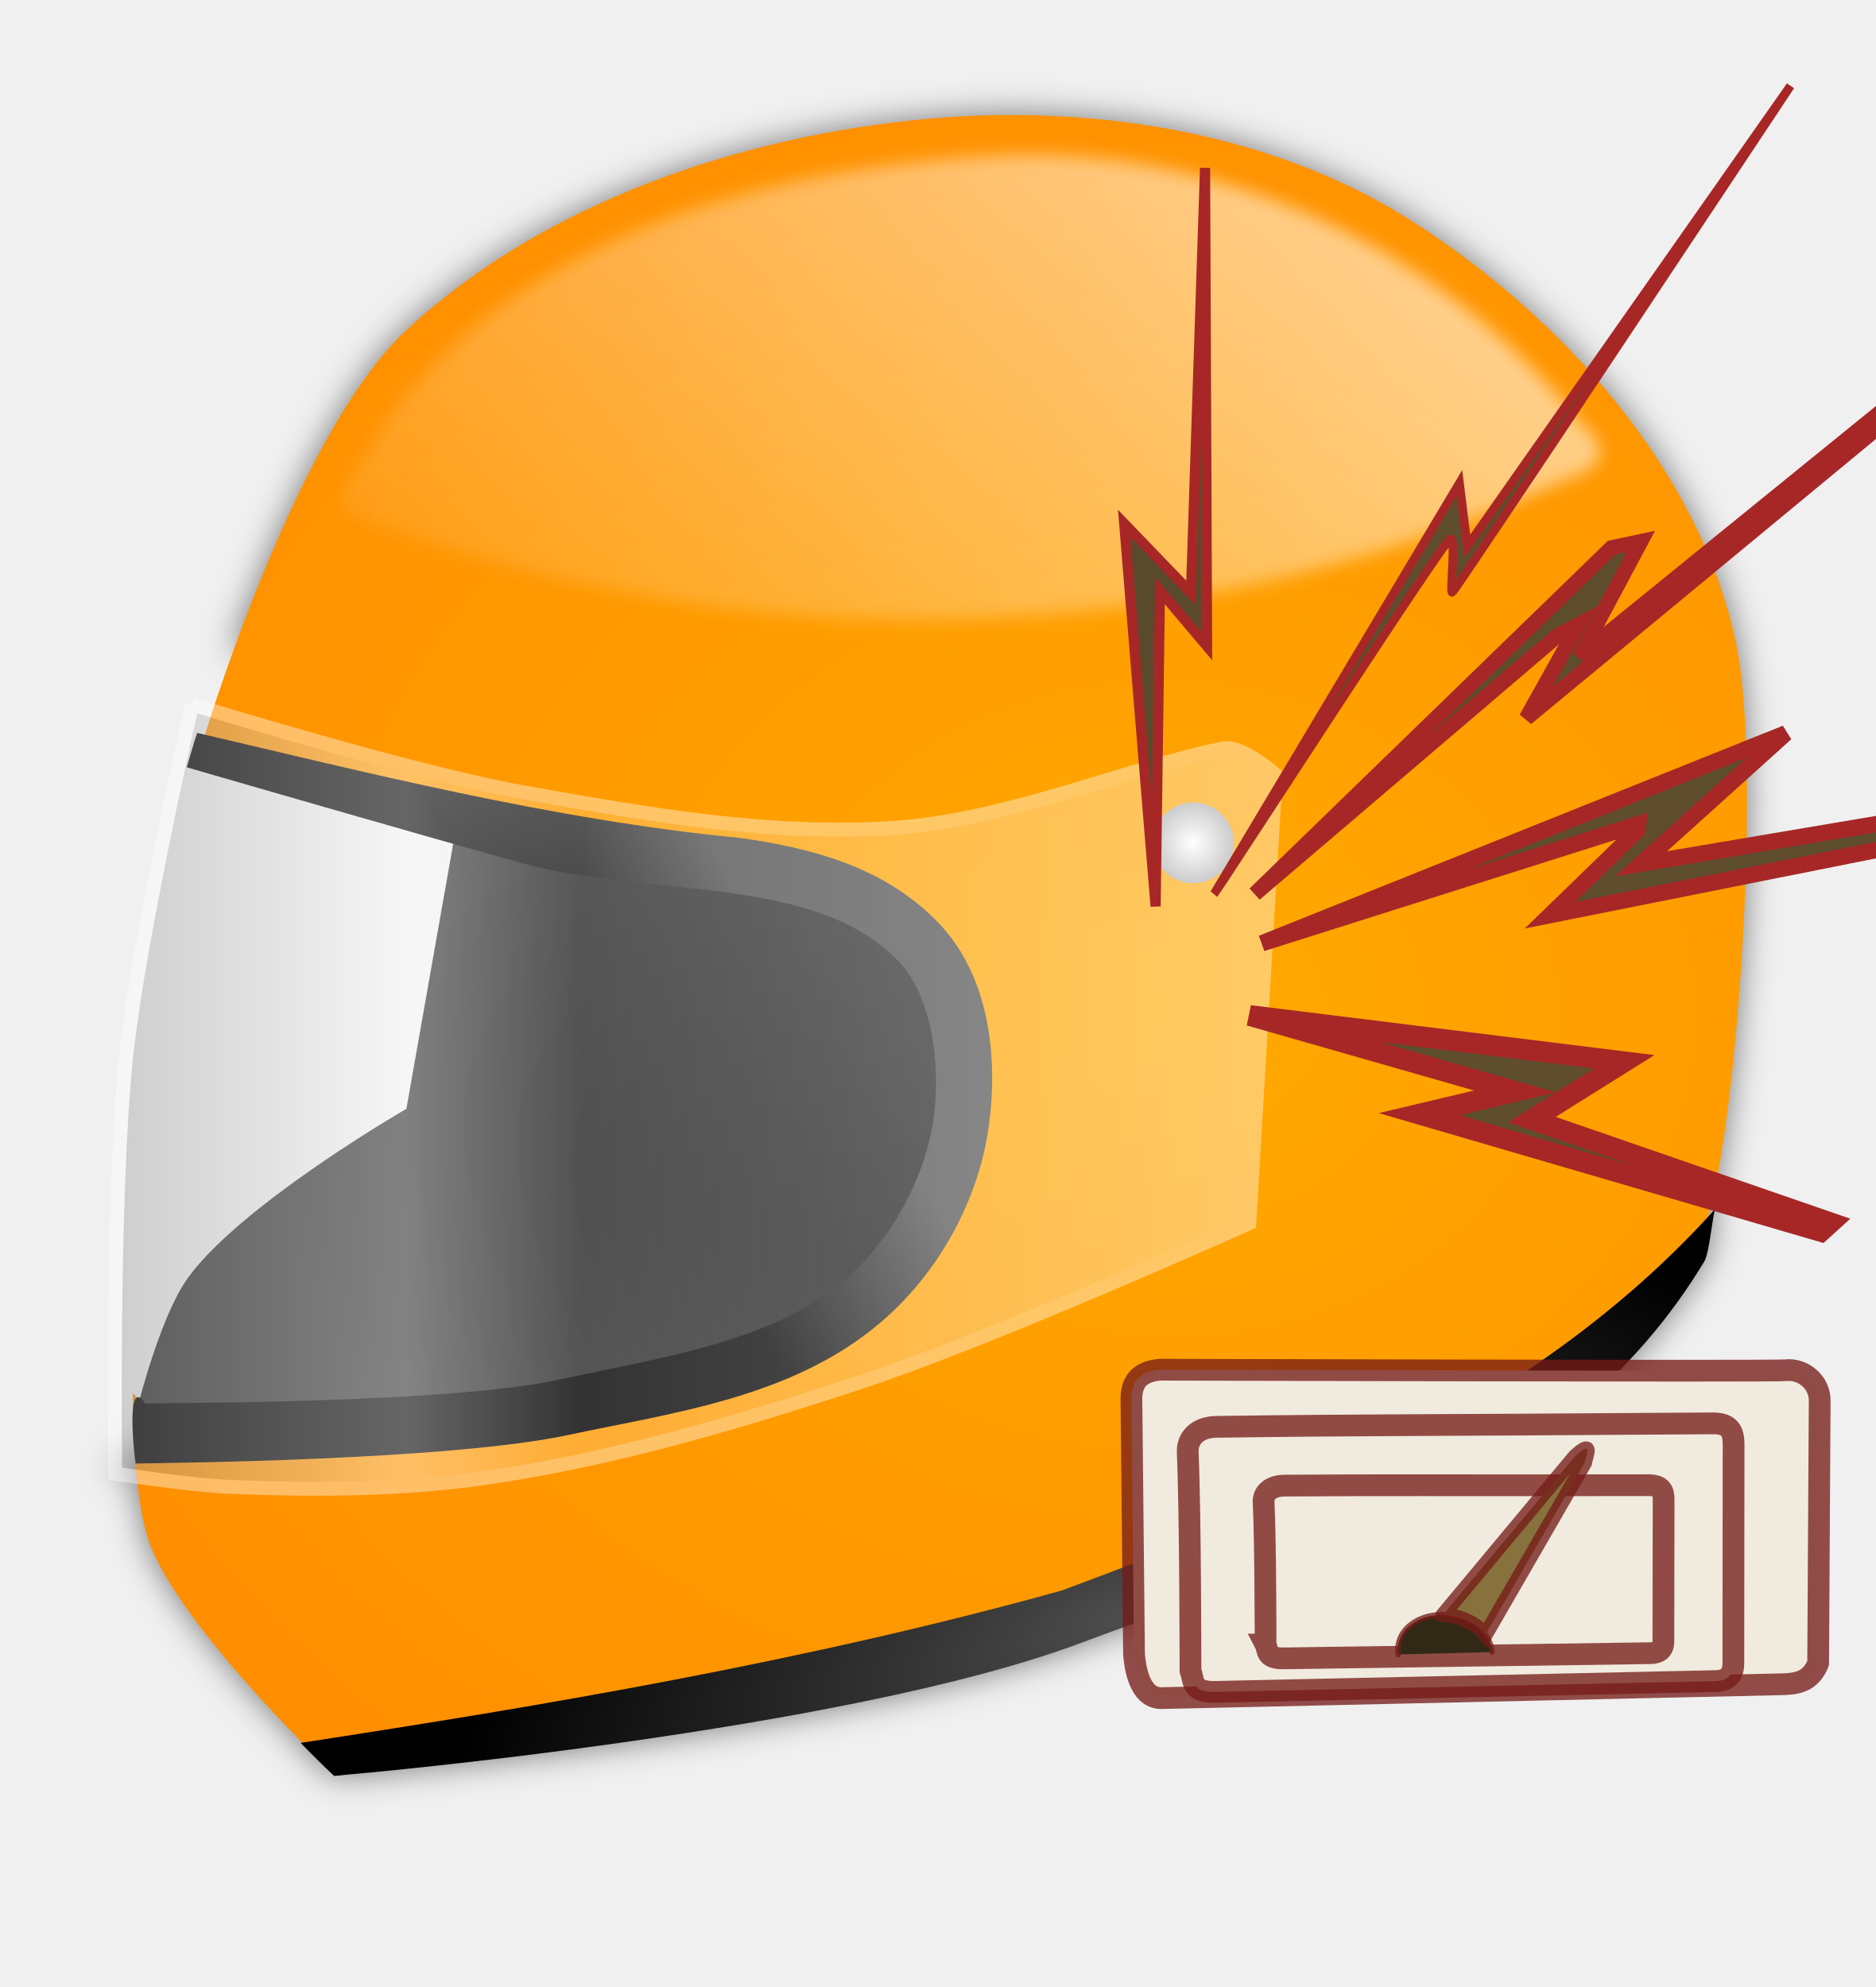
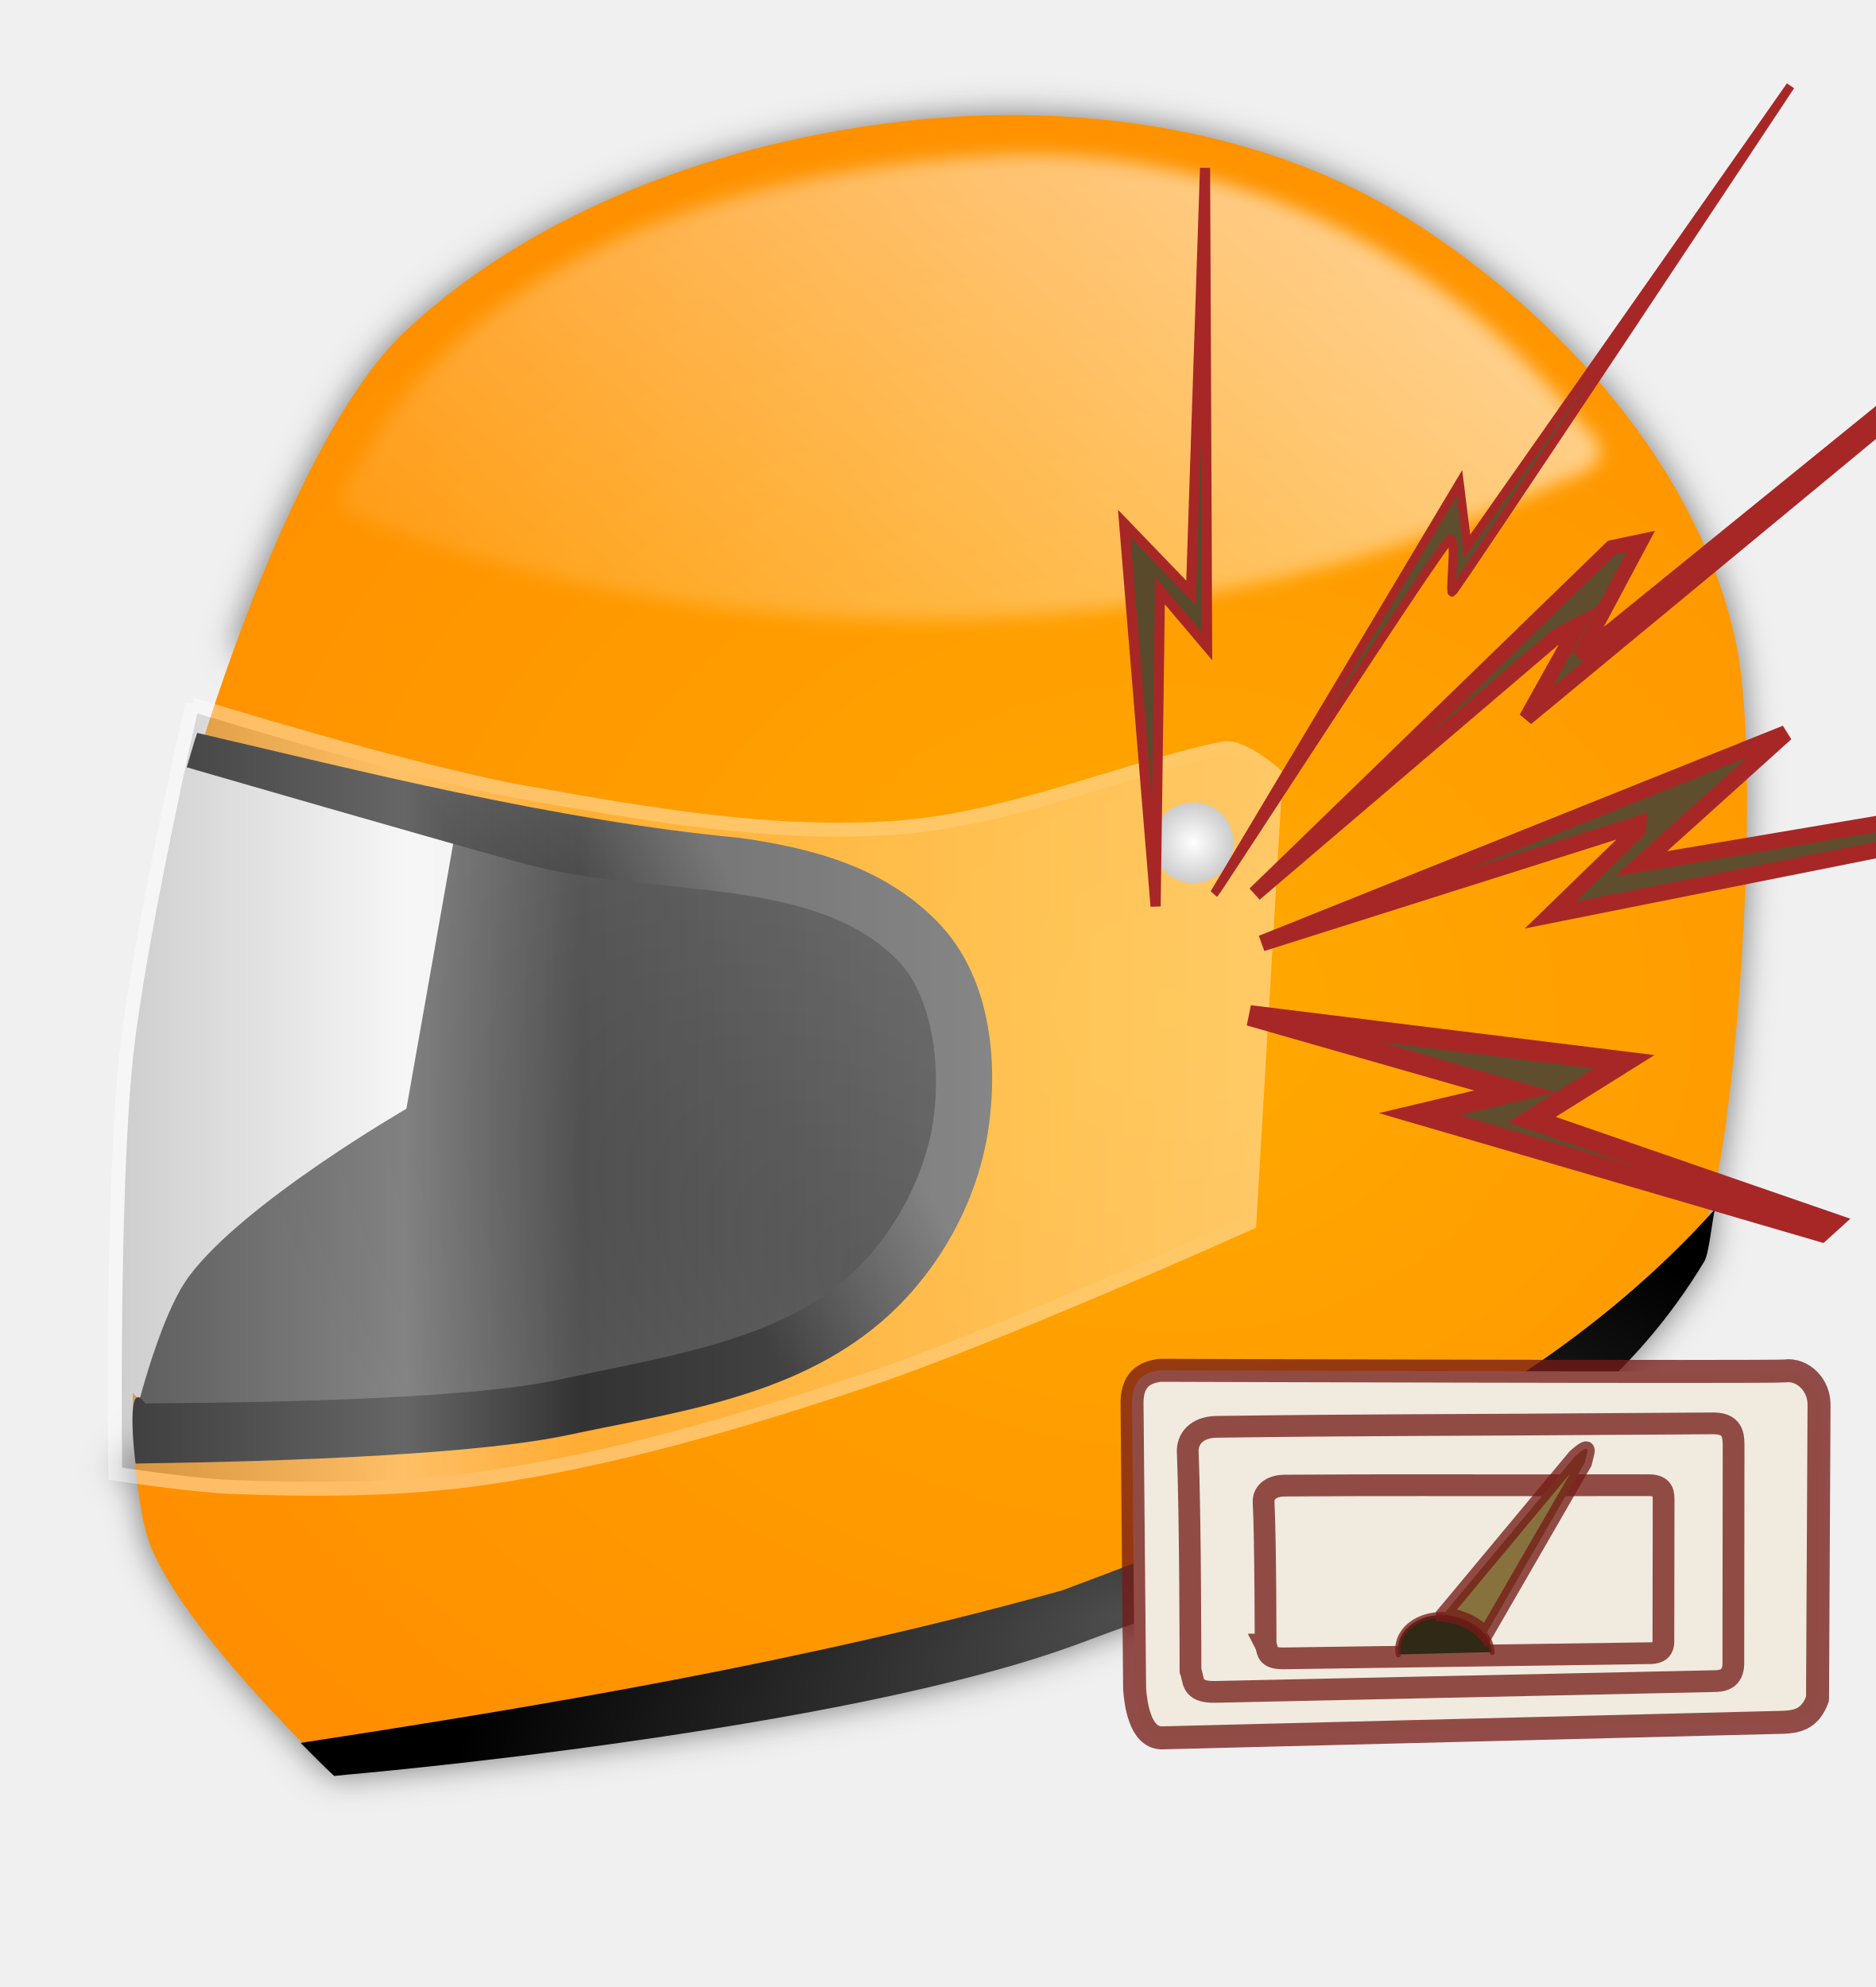
<svg xmlns="http://www.w3.org/2000/svg" xmlns:ns1="http://www.openswatchbook.org/uri/2009/osb" id="svg9666" viewBox="0 0 124.27 131.65" version="1.1">
  <defs id="defs9668">
    <linearGradient id="linearGradient2511" ns1:paint="solid">
      <stop style="stop-color:#000000;stop-opacity:1;" offset="0" id="stop2509" />
    </linearGradient>
    <filter id="filter7229" color-interpolation-filters="sRGB">
      <feGaussianBlur id="feGaussianBlur7231" stdDeviation="1.625" />
    </filter>
    <radialGradient id="radialGradient9444" gradientUnits="userSpaceOnUse" cy="-599.07" cx="-634.48" gradientTransform="matrix(0.78572,-1.1289,1.9049,1.3258,1049.5,-967.54)" r="32.342">
      <stop id="stop3608" style="stop-color:#1a1a1a" offset="0" />
      <stop id="stop3610" style="stop-color:#333" offset="1" />
    </radialGradient>
    <radialGradient id="radialGradient9446" gradientUnits="userSpaceOnUse" cy="-629.24" cx="-617.06" gradientTransform="matrix(2.2353,0.092944,-0.078034,1.8767,765.66,164.31)" r="58.412">
      <stop id="stop3594" style="stop-color:#ffa900" offset="0" />
      <stop id="stop3596" style="stop-color:#ff8c00" offset="1" />
    </radialGradient>
    <radialGradient id="radialGradient9448" gradientUnits="userSpaceOnUse" cy="-564.91" cx="-619.17" gradientTransform="matrix(1.2938,-0.46693,0.20517,0.56849,347.84,-981.91)" r="50.751">
      <stop id="stop3631" style="stop-color:#4d4d4d" offset="0" />
      <stop id="stop3629" style="stop-color:black" offset="1" />
    </radialGradient>
    <linearGradient id="linearGradient9450" y2="-615.24" gradientUnits="userSpaceOnUse" x2="-637.34" gradientTransform="matrix(1.3755,0,0,1.3755,282.51,-218.79)" y1="-607.04" x1="-650.45">
      <stop id="stop3642" style="stop-color:black" offset="0" />
      <stop id="stop3644" style="stop-color:#4d4d4d" offset="1" />
    </linearGradient>
    <linearGradient id="linearGradient9452" y2="-615.33" gradientUnits="userSpaceOnUse" x2="-608.16" gradientTransform="matrix(1.3755,0,0,1.3755,282.51,-218.79)" y1="-615.33" x1="-691.47">
      <stop id="stop3652" style="stop-color:#999" offset="0" />
      <stop id="stop3662" style="stop-color:#d0d0d0" offset=".137" />
      <stop id="stop3660" style="stop-color:white" offset=".25" />
      <stop id="stop3658" style="stop-color:white;stop-opacity:.498" offset=".402" />
      <stop id="stop3654" style="stop-color:white" offset="1" />
    </linearGradient>
    <radialGradient id="radialGradient9454" gradientUnits="userSpaceOnUse" cy="-638.02" cx="-731.37" r="2.9">
      <stop id="stop10043" style="stop-color:white" offset="0" />
      <stop id="stop10045" style="stop-color:#ccc" offset="1" />
    </radialGradient>
    <linearGradient id="linearGradient9456" y2="-1083.1" gradientUnits="userSpaceOnUse" x2="-266.97" gradientTransform="translate(-358.34)" y1="-1229" x1="-143.06">
      <stop id="stop4449" style="stop-color:white" offset="0" />
      <stop id="stop4451" style="stop-color:white;stop-opacity:0" offset="1" />
    </linearGradient>
    <filter id="filter4463" color-interpolation-filters="sRGB">
      <feGaussianBlur id="feGaussianBlur4465" stdDeviation="0.85" />
    </filter>
  </defs>
  <g id="layer1" transform="translate(-676.08,-65.355)">
    <path d="m 521.34,-561.5 c -2.295,0.037 -4.56,0.172 -6.812,0.375 -18.459,1.663 -37.987,8.225 -51.562,20.844 -7.259,6.747 -13.513,21.801 -17.062,31.656 l 29.781,5.188 -1.27,45.43 -40.16,30 c 9.1e-4,0.07 0,0.656 0,0.656 0,0 1.352,0.201 2.125,0.312 0.264,2.587 0.685,5.227 1.438,7.031 2.742,6.571 11.449,15.702 14.906,19.188 -0.062,0.01 -0.126,0.022 -0.188,0.031 1.446,1.48 2.438,2.406 2.438,2.406 l 0.875,0.844 1.25,-0.125 c 0,0 12.351,-1.054 27.531,-3.219 15.18,-2.165 33.154,-5.367 45,-9.812 23.313,-8.748 47.782,-14.952 61.469,-37.625 0.506,-0.853 0.786,-4.41 1.062,-5.188 -0.252,0.281 -0.495,0.567 -0.75,0.844 3.007,-9.781 5.277,-44.258 2.875,-56.312 -3.478,-17.452 -17.426,-32.886 -32.5,-42.344 -11.07,-6.946 -24.786,-10.046 -38.125,-10.188 -0.77,-0.008 -1.547,-0.013 -2.312,0 z" style="opacity:0.5;fill:#000000;filter:url(#filter7229)" id="path7145" transform="matrix(0.67119,0,0,0.67119,392.23,449.85)" />
    <g transform="matrix(0.67119,0,0,0.67119,1132.418,852.96)" id="g6324">
      <path d="m -666.78,-1032.7 c 0,0 2.407,-10.509 5.522,-14.726 5.372,-7.272 21.475,-16.567 21.475,-16.567 l 5.522,-31.272 56.449,11.024 -11.044,53.995 -59.517,8.59 z" style="fill:url(#radialGradient9444)" id="path3604" />
      <path d="m -648.37,-999.74 c 0,0 49.027,-4.343 71.789,-12.885 23.448,-8.799 51.483,-17.215 64.426,-38.656 3.372,-5.586 6.292,-45.19 3.682,-58.29 -3.478,-17.452 -17.446,-32.88 -32.52,-42.337 -13.625,-8.549 -31.226,-11.261 -47.246,-9.817 -18.459,1.663 -37.965,8.243 -51.541,20.862 -11.189,10.4 -20.248,41.11 -20.248,41.11 0,0 20.023,5.801 30.065,8.59 12.859,3.572 29.345,0.869 38.656,10.431 4.256,4.372 5.108,11.747 4.295,17.794 -0.903,6.714 -4.652,13.412 -9.817,17.794 -7.942,6.737 -19.27,8.242 -29.452,10.431 -12.039,2.588 -36.815,3.068 -36.815,3.068 l -3.682,-4.295 c 0,0 -0.142,10.587 1.841,15.34 3.419,8.195 16.567,20.862 16.567,20.862 z" style="fill:url(#radialGradient9446)" id="path3590" />
      <path d="m -510.61,-1054.1 c -17.879,19.91 -42.982,29.629 -64.477,37.657 -25.366,7.051 -51.41,11.407 -75.134,15.044 1.446,1.48 2.407,2.407 2.407,2.407 l 0.903,0.86 1.246,-0.129 c 0,0 12.329,-1.059 27.509,-3.224 15.18,-2.165 33.157,-5.355 45.003,-9.8 23.313,-8.748 47.782,-14.96 61.468,-37.633 0.506,-0.853 0.798,-4.405 1.075,-5.182 z" style="color:#000000;text-indent:0;text-transform:none;fill:url(#radialGradient9448)" id="path3614" />
      <path d="m -660.43,-1101.1 c -0.089,0.294 -0.258,0.774 -0.258,0.774 l -0.774,2.622 2.665,0.774 c 0,0 20.006,5.796 30.088,8.597 6.894,1.915 14.335,2.115 21.019,3.052 6.683,0.937 12.421,2.555 16.419,6.662 3.306,3.395 4.265,10.014 3.525,15.517 -0.801,5.956 -4.242,12.163 -8.854,16.076 -7.112,6.033 -17.944,7.577 -28.283,9.8 -10.84,2.33 -38.607,2.264 -40.671,2.315 -1.942,-2.824 -1.116,4.882 -0.956,5.936 3.3,-0.062 31.041,-0.309 42.788,-2.835 10.026,-2.155 21.918,-3.605 30.69,-11.047 5.72,-4.852 9.741,-12.043 10.746,-19.514 0.886,-6.591 0.135,-14.725 -5.072,-20.073 -5.312,-5.455 -12.455,-7.3 -19.557,-8.296 -18.34,-1.74 -37.573,-6.643 -53.514,-10.359 z" style="color:#000000;text-indent:0;text-transform:none;fill:url(#linearGradient9450)" id="path3624" />
      <path d="m -660.93,-1103.9 c 0,0 21.637,6.695 32.757,8.677 12.156,2.167 24.564,4.364 36.879,3.471 10.985,-0.797 23.114,-6.009 32.106,-7.81 1.903,-0.381 5.206,2.603 5.206,2.603 l -2.603,44.254 c 0,0 -25.125,11.302 -38.18,15.619 -12.189,4.031 -24.605,7.722 -37.313,9.545 -8.308,1.192 -16.778,1.205 -25.164,0.868 -3.782,-0.152 -11.281,-1.302 -11.281,-1.302 0,0 -0.367,-27.55 1.085,-41.217 1.243,-11.706 6.508,-34.709 6.508,-34.709 z" style="opacity:0.4;fill:url(#linearGradient9452);stroke:#ffffff;stroke-width:1.375" id="path3648" />
      <circle r="2.9" cy="-638.017" cx="-731.371" transform="matrix(1.3755,0,0,1.3755,443.88,-212.65)" style="color:#000000;fill:url(#radialGradient9454)" id="path3664" />
      <path d="m -583.43,-1158 c -21.7,1.425 -45.646,8.085 -58.846,26.752 -0.965,2.62 -5.561,6.873 -3.154,8.592 38.108,14.691 82.865,13.941 120,-3.438 3.765,-1.096 4.712,-3.006 1.562,-5.562 -14.224,-17.865 -36.723,-28.002 -59.562,-26.344 z" style="color:#000000;fill:url(#linearGradient9456);filter:url(#filter4463)" id="path4438" />
    </g>
  </g>
  <g id="layer2" style="display:none">
    <path id="path2474" style="display:inline;fill:none;stroke:#000000;stroke-width:0.691;stroke-linecap:round;stroke-linejoin:round" d="m 71.015,70.997 35.164,-1.14 c 0.704,0.09 1.386,0.206 1.322,1.243 l 0.346,22.911 c -0.006,0.973 -0.338,2.178 -1.514,2.236 -3.032,0.232 -35.545,1.666 -35.908,1.676 -1.392,0.042 -1.615,-1.102 -1.617,-1.45 L 68.63,72.24 c 0.216,-0.445 0.616,-1.475 2.385,-1.243 z" />
    <path id="path3255" style="display:inline;fill:none;stroke:#000000;stroke-width:0.432;stroke-linecap:round;stroke-linejoin:round" d="m 71.573,72.35 c 0.072,0.365 0.295,25.579 0.295,25.579" />
    <path id="path3259" style="display:inline;fill:none;stroke:#000000;stroke-width:0.432;stroke-linecap:round;stroke-linejoin:round" d="m 72.898,72.35 c 0.072,0.362 0.292,25.424 0.292,25.424" />
    <path id="path3261" style="display:inline;fill:none;stroke:#000000;stroke-width:0.432;stroke-linecap:round;stroke-linejoin:round" d="m 70.029,72.401 c 0.072,0.365 0.295,25.528 0.295,25.528" />
    <path id="path3263" style="display:inline;fill:none;stroke:#000000;stroke-width:0.432;stroke-linecap:round;stroke-linejoin:round" d="m 77.09,72.193 c 0.074,0.364 0.295,25.478 0.295,25.478" />
    <path id="path3265" style="display:inline;fill:none;stroke:#000000;stroke-width:0.432;stroke-linecap:round;stroke-linejoin:round" d="m 78.414,72.143 c 0.074,0.36 0.295,25.166 0.295,25.166" />
    <path id="path3267" style="display:inline;fill:none;stroke:#000000;stroke-width:0.432;stroke-linecap:round;stroke-linejoin:round" d="m 79.813,72.154 c 0.072,0.364 0.295,25.465 0.295,25.465" />
    <path id="path3269" style="display:inline;fill:none;stroke:#000000;stroke-width:0.432;stroke-linecap:round;stroke-linejoin:round" d="m 81.063,72.09 c 0.074,0.358 0.295,25.114 0.295,25.114" />
    <path id="path3271" style="display:inline;fill:none;stroke:#000000;stroke-width:0.432;stroke-linecap:round;stroke-linejoin:round" d="m 85.771,71.935 c 0.072,0.357 0.292,25.011 0.292,25.011" />
    <path id="path3273" style="display:inline;fill:none;stroke:#000000;stroke-width:0.432;stroke-linecap:round;stroke-linejoin:round" d="m 87.388,71.883 c 0.074,0.358 0.295,25.011 0.295,25.011" />
    <path id="path3275" style="display:inline;fill:none;stroke:#000000;stroke-width:0.432;stroke-linecap:round;stroke-linejoin:round" d="m 88.713,71.905 c 0.074,0.357 0.295,24.937 0.295,24.937" />
    <path id="path3277" style="display:inline;fill:none;stroke:#000000;stroke-width:0.432;stroke-linecap:round;stroke-linejoin:round" d="m 89.963,71.78 c 0.074,0.357 0.295,24.959 0.295,24.959" />
    <path id="path3279" style="display:inline;fill:none;stroke:#000000;stroke-width:0.432;stroke-linecap:round;stroke-linejoin:round" d="m 94.892,71.676 c 0.074,0.36 0.295,25.115 0.295,25.115" />
    <path id="path3281" style="display:inline;fill:none;stroke:#000000;stroke-width:0.432;stroke-linecap:round;stroke-linejoin:round" d="m 95.922,71.692 c 0.074,0.354 0.295,24.787 0.295,24.787" />
    <path id="path3283" style="display:inline;fill:none;stroke:#000000;stroke-width:0.432;stroke-linecap:round;stroke-linejoin:round" d="m 97.246,71.616 c 0.074,0.355 0.295,24.915 0.295,24.915" />
    <path id="path3285" style="display:inline;fill:none;stroke:#000000;stroke-width:0.432;stroke-linecap:round;stroke-linejoin:round" d="m 98.645,71.628 c 0.072,0.354 0.292,24.769 0.292,24.769" />
    <path id="path3287" style="display:inline;fill:none;stroke:#000000;stroke-width:0.432;stroke-linecap:round;stroke-linejoin:round" d="m 103.057,71.516 c 0.074,0.355 0.295,24.86 0.295,24.86" />
    <path id="path3289" style="display:inline;fill:none;stroke:#000000;stroke-width:0.432;stroke-linecap:round;stroke-linejoin:round" d="m 104.53,71.497 c 0.072,0.351 0.295,24.568 0.295,24.568" />
    <path id="path3291" style="display:inline;fill:none;stroke:#000000;stroke-width:0.432;stroke-linecap:round;stroke-linejoin:round" d="m 105.854,71.397 c 0.072,0.351 0.292,24.513 0.292,24.513" />
    <path id="path2468" style="display:inline;fill:none;stroke:#000000;stroke-width:0.691;stroke-linecap:round;stroke-linejoin:round" d="m 72.986,73.278 4.056,-0.072" />
    <path id="path3240" style="display:inline;fill:none;stroke:#000000;stroke-width:0.691;stroke-linecap:round;stroke-linejoin:round" d="m 82.194,72.949 3.275,-0.074" />
    <path id="path3242" style="display:inline;fill:none;stroke:#000000;stroke-width:0.691;stroke-linecap:round;stroke-linejoin:round" d="m 90.567,72.766 4.058,-0.074" />
    <path id="path3244" style="display:inline;fill:none;stroke:#000000;stroke-width:0.691;stroke-linecap:round;stroke-linejoin:round" d="m 90.828,93.417 3.64,-0.074" />
    <path id="path3246" style="display:inline;fill:none;stroke:#000000;stroke-width:0.691;stroke-linecap:round;stroke-linejoin:round" d="m 73.557,94.222 3.226,-0.072" />
    <path id="path3248" style="display:inline;fill:none;stroke:#000000;stroke-width:0.691;stroke-linecap:round;stroke-linejoin:round" d="m 81.829,93.856 3.85,-0.074" />
    <path id="path3250" style="display:inline;fill:none;stroke:#000000;stroke-width:0.691;stroke-linecap:round;stroke-linejoin:round" d="m 99.671,93.086 3.226,-0.072" />
    <path id="path3252" style="display:inline;fill:none;stroke:#000000;stroke-width:0.691;stroke-linecap:round;stroke-linejoin:round" d="M 98.942,72.728 102.27,72.656" />
  </g>
  <g id="layer4" style="display:inline">
-     <path id="path3297" style="display:inline;fill:#f0ebde;stroke:#751b17;stroke-width:1.441;stroke-linecap:round;stroke-linejoin:round;stroke-opacity:0.763;stroke-miterlimit:4;stroke-dasharray:none;fill-opacity:1" d="m 76.822,90.75 c 0,0 40.777,0.121 41.474,0.037 1.134,-0.135 2.307,0.804 2.25,2.096 l -0.1,17.313 c -0.51,1.276 -1.469,1.348 -2.245,1.392 l -41.302,0.923 c -1.446,-0.034 -1.709,-2.104 -1.774,-2.903 L 74.954,92.906 c -0.084,-1.649 0.857,-2.045 1.868,-2.156 z" />
+     <path id="path3297" style="display:inline;fill:#f0ebde;fill-opacity:1;stroke:#751b17;stroke-width:1.523;stroke-linecap:round;stroke-linejoin:round;stroke-miterlimit:4;stroke-dasharray:none;stroke-opacity:0.763" d="m 76.859,90.791 c 0,0 40.704,0.135 41.399,0.041 1.132,-0.151 2.303,0.9 2.246,2.346 l -0.1,19.376 c -0.509,1.429 -1.466,1.509 -2.241,1.557 l -41.228,1.033 c -1.444,-0.038 -1.706,-2.354 -1.771,-3.249 L 74.995,93.204 c -0.084,-1.846 0.856,-2.288 1.865,-2.413 z" />
    <path id="path3369" style="display:inline;fill:#f0ebde;stroke:#751b17;stroke-width:1.441;stroke-linecap:round;stroke-linejoin:round;stroke-opacity:0.763;stroke-miterlimit:4;stroke-dasharray:none;fill-opacity:1" d="m 78.864,110.704 c 0,0 -4.52e-4,-10.258 -0.182,-14.492 -0.038,-0.858 0.571,-1.658 1.913,-1.676 10.525,-0.14 11.556,-0.078 32.96,-0.231 1.357,0.025 1.289,0.942 1.288,1.717 l -0.016,14.039 c 0.039,1.006 -0.453,1.284 -1.12,1.32 l -33.209,0.716 c -1.673,0.036 -1.378,-0.833 -1.634,-1.392 z" />
    <path id="path2455" style="display:inline;fill:#f0ebde;stroke:#751b17;stroke-width:1.441;stroke-opacity:0.763;stroke-miterlimit:4;stroke-dasharray:none;fill-opacity:1" d="m 83.839,108.96 c 0,0 0.002,-6.684 -0.13,-9.443 -0.028,-0.561 0.419,-1.081 1.402,-1.087 7.712,-0.05 8.469,-0.008 24.153,-0.027 0.994,0.021 0.943,0.618 0.943,1.124 l -0.014,9.15 c 0.026,0.655 -0.332,0.833 -0.822,0.855 l -24.335,0.344 c -1.226,0.018 -1.009,-0.547 -1.198,-0.916 z" />
    <g id="g2461" style="display:inline;fill:#302916;stroke:#751b17;stroke-width:1.419;stroke-linecap:round;stroke-linejoin:round;stroke-opacity:0.763;fill-opacity:1" transform="matrix(0.2472084,0.01136265,4.1040349e-4,0.2757502,-63.5024,-2.917369)">
      <path id="path2459" style="fill:#302916;stroke:#751b17;stroke-width:1.419;stroke-linecap:round;stroke-linejoin:round;stroke-opacity:0.763;fill-opacity:1" d="m 633.222,416.954 a 12.627,8.839 0 0 1 5.095,-8.309 12.627,8.839 0 0 1 12.864,-0.826 12.627,8.839 0 0 1 7.17,7.522" transform="translate(-2.2728,-34.85)" />
    </g>
    <path id="path3234" style="display:inline;fill:#87723d;fill-opacity:1;fill-rule:evenodd;stroke:#751b17;stroke-width:0.97;stroke-opacity:0.763;stroke-miterlimit:4;stroke-dasharray:none" d="m 95.608,106.972 8.723,-10.476 c 1.22,-1.098 0.766,-0.189 0.643,0.439 l -6.566,11.375 c -0.532,-0.683 -1.567,-1.207 -2.8,-1.337 z" />
  </g>
  <g id="layer3" style="display:inline">
    <path id="path3383" style="display:inline;fill:#5e4e2d;fill-opacity:1;fill-rule:evenodd;stroke:#a72727;stroke-width:0.573;stroke-miterlimit:4;stroke-dasharray:none;stroke-opacity:1" d="M 80.447,59.199 96.684,32.007 97.203,36.196 118.612,5.687 c 0,0 -22.214,33.493 -22.407,33.559 -0.192,0.066 0.298,-3.623 -0.128,-3.545 C 95.652,35.777 80.597,59.081 80.447,59.199 Z" />
    <path id="path3387" style="display:inline;fill:#5e4e2d;fill-opacity:1;fill-rule:evenodd;stroke:#a72727;stroke-width:1;stroke-miterlimit:4;stroke-dasharray:none;stroke-opacity:1" d="m 83.124,59.228 23.636,-22.937 1.932,-0.41 -4.059,7.609 28.917,-23.478 0.201,0.588 -32.639,26.988 3.454,-6.195 -1.404,0.739 z" />
    <path id="path3389" style="display:inline;fill:#5e4e2d;fill-opacity:1;fill-rule:evenodd;stroke:#a72727;stroke-width:1.073;stroke-miterlimit:4;stroke-dasharray:none;stroke-opacity:1" d="m 83.594,62.5 34.713,-13.919 -9.592,8.649 35.86,-6.057 -0.28,1.156 -41.604,8.304 5.777,-5.607 0.062,-0.423 z" />
    <path id="path2462" style="display:inline;fill:#594a2b;fill-opacity:1;fill-rule:evenodd;stroke:#a72727;stroke-width:0.673;stroke-miterlimit:4;stroke-dasharray:none;stroke-opacity:1" d="m 76.554,60.051 -2.08,-25.364 4.421,4.59 0.935,-28.153 0.135,31.701 -3.123,-3.691 z" />
    <path id="path2466" style="display:inline;fill:#5e4e2d;fill-opacity:1;fill-rule:evenodd;stroke:#a72727;stroke-width:1.373;stroke-miterlimit:4;stroke-dasharray:none;stroke-opacity:1" d="m 82.782,67.282 24.817,3.067 -6.12,3.831 19.778,6.836 -0.633,0.574 -26.599,-7.772 6.341,-1.503 z" />
  </g>
</svg>
